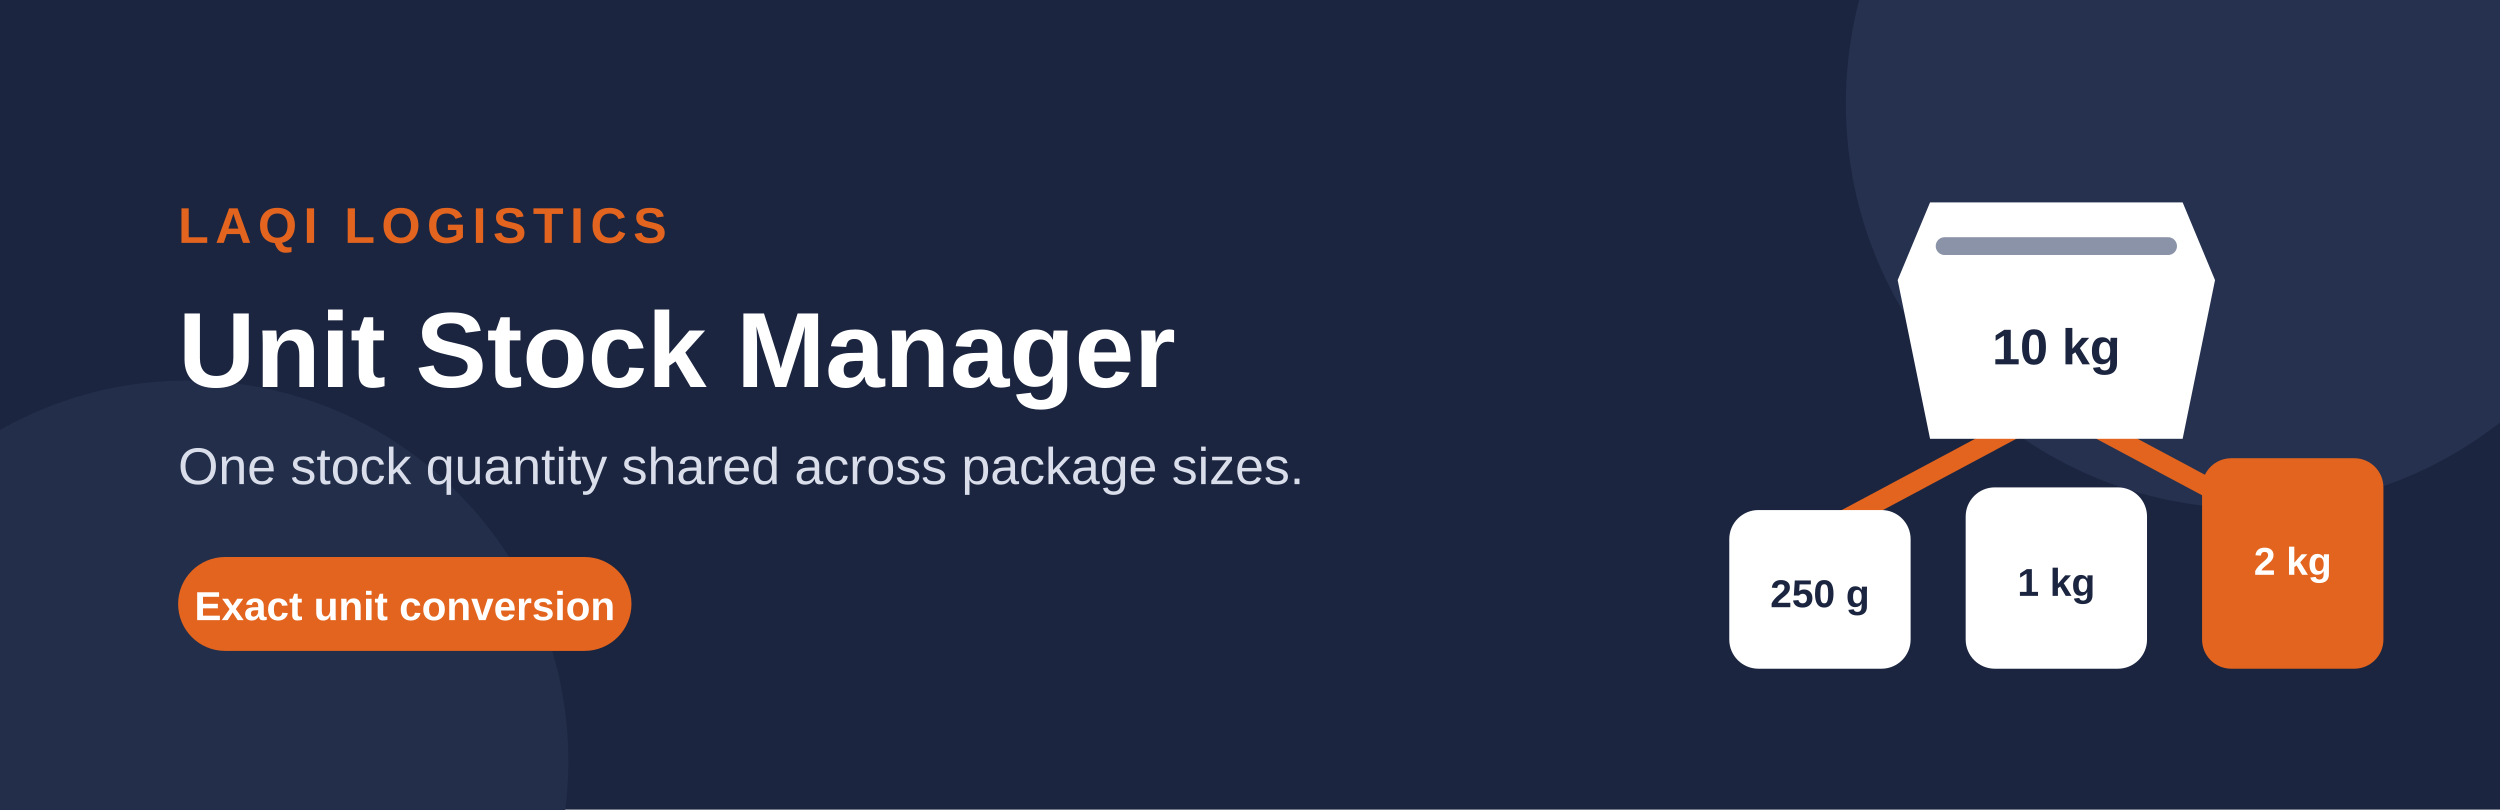
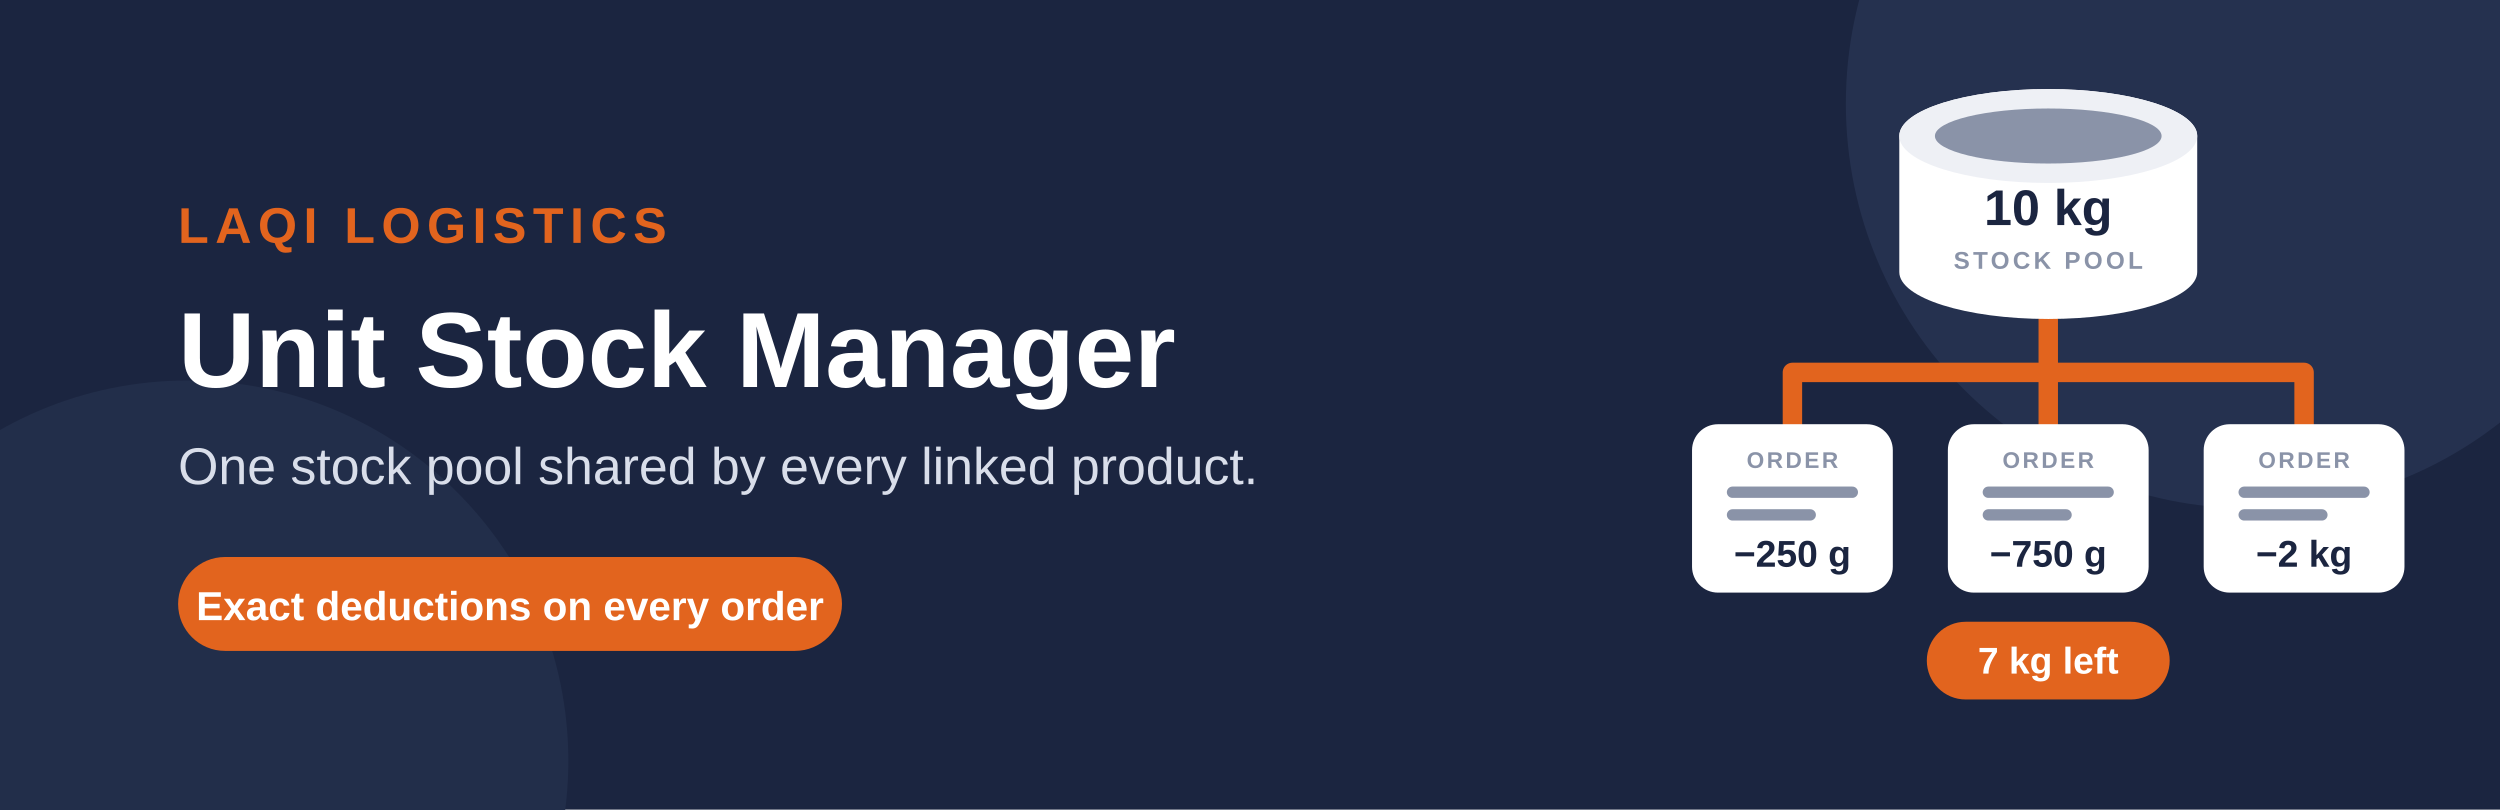
<svg xmlns="http://www.w3.org/2000/svg" viewBox="0 0 1544 500" role="img" aria-labelledby="title desc">
  <rect width="1544" height="500" fill="#1b2540" />
  <circle cx="1390" cy="64" r="250" fill="#25314f" />
  <circle cx="116" cy="470" r="235" fill="#222e4a" />
  <g transform="translate(110 92)">
    <text x="0" y="58" fill="#e2641e" font-family="Arial, sans-serif" font-size="31" font-weight="700" letter-spacing="4">LAQI LOGISTICS</text>
    <text x="0" y="147" fill="#ffffff" font-family="Arial, sans-serif" font-size="66" font-weight="700">Unit Stock Manager</text>
-     <text x="0" y="207" fill="#d9deea" font-family="Arial, sans-serif" font-size="32">One stock quantity shared across package sizes.</text>
-     <rect x="0" y="252" width="280" height="58" rx="29" fill="#e2641e" />
-     <text x="140" y="291" text-anchor="middle" fill="#ffffff" font-family="Arial, sans-serif" font-size="25" font-weight="700">Exact unit conversion</text>
+     <text x="0" y="207" fill="#d9deea" font-family="Arial, sans-serif" font-size="32">One stock pool shared by every linked product.</text>
+     <rect x="0" y="252" width="410" height="58" rx="29" fill="#e2641e" />
+     <text x="205" y="291" text-anchor="middle" fill="#ffffff" font-family="Arial, sans-serif" font-size="25" font-weight="700">Exact deductions on every order</text>
  </g>
-   <g transform="translate(1050 95)">
-     <path d="M220 78v78M220 156 74 234M220 156l146 78" fill="none" stroke="#e2641e" stroke-width="12" stroke-linecap="round" stroke-linejoin="round" />
-     <path d="M142 30h156l20 48-20 98H142l-20-98z" fill="#ffffff" />
-     <path d="M151 57h138" stroke="#8a93a8" stroke-width="11" stroke-linecap="round" />
-     <text x="220" y="130" text-anchor="middle" fill="#1b2540" font-family="Arial, sans-serif" font-size="31" font-weight="700">10 kg</text>
-     <rect x="18" y="220" width="112" height="98" rx="18" fill="#ffffff" />
-     <rect x="164" y="206" width="112" height="112" rx="18" fill="#ffffff" />
-     <rect x="310" y="188" width="112" height="130" rx="18" fill="#e2641e" />
-     <text x="74" y="280" text-anchor="middle" fill="#1b2540" font-family="Arial, sans-serif" font-size="24" font-weight="700">250 g</text>
-     <text x="220" y="273" text-anchor="middle" fill="#1b2540" font-family="Arial, sans-serif" font-size="24" font-weight="700">1 kg</text>
-     <text x="366" y="260" text-anchor="middle" fill="#ffffff" font-family="Arial, sans-serif" font-size="24" font-weight="700">2 kg</text>
+   <g transform="translate(1045 40)">
+     <path d="M220 128v62M220 190H62v32M220 190v32M220 190h158v32" fill="none" stroke="#e2641e" stroke-width="12" stroke-linecap="round" stroke-linejoin="round" />
+     <path d="M128 44c0-16 41-29 92-29s92 13 92 29v84c0 16-41 29-92 29s-92-13-92-29z" fill="#ffffff" />
+     <ellipse cx="220" cy="44" rx="92" ry="29" fill="#eef0f5" />
+     <ellipse cx="220" cy="44" rx="70" ry="17" fill="#8a93a8" />
+     <text x="220" y="99" text-anchor="middle" fill="#1b2540" font-family="Arial, sans-serif" font-size="31" font-weight="700">10 kg</text>
+     <text x="220" y="126" text-anchor="middle" fill="#8a93a8" font-family="Arial, sans-serif" font-size="15" font-weight="700" letter-spacing="2">STOCK POOL</text>
+     <g transform="translate(0 222)">
+       <rect width="124" height="104" rx="16" fill="#ffffff" />
+       <text x="62" y="27" text-anchor="middle" fill="#8a93a8" font-family="Arial, sans-serif" font-size="14" font-weight="700" letter-spacing="1.5">ORDER</text>
+       <path d="M25 42h74M25 56h48" fill="none" stroke="#8a93a8" stroke-width="7" stroke-linecap="round" />
+       <text x="62" y="88" text-anchor="middle" fill="#1b2540" font-family="Arial, sans-serif" font-size="23" font-weight="700">−250 g</text>
+     </g>
+     <g transform="translate(158 222)">
+       <rect width="124" height="104" rx="16" fill="#ffffff" />
+       <text x="62" y="27" text-anchor="middle" fill="#8a93a8" font-family="Arial, sans-serif" font-size="14" font-weight="700" letter-spacing="1.5">ORDER</text>
+       <path d="M25 42h74M25 56h48" fill="none" stroke="#8a93a8" stroke-width="7" stroke-linecap="round" />
+       <text x="62" y="88" text-anchor="middle" fill="#1b2540" font-family="Arial, sans-serif" font-size="23" font-weight="700">−750 g</text>
+     </g>
+     <g transform="translate(316 222)">
+       <rect width="124" height="104" rx="16" fill="#ffffff" />
+       <text x="62" y="27" text-anchor="middle" fill="#8a93a8" font-family="Arial, sans-serif" font-size="14" font-weight="700" letter-spacing="1.5">ORDER</text>
+       <path d="M25 42h74M25 56h48" fill="none" stroke="#8a93a8" stroke-width="7" stroke-linecap="round" />
+       <text x="62" y="88" text-anchor="middle" fill="#1b2540" font-family="Arial, sans-serif" font-size="23" font-weight="700">−2 kg</text>
+     </g>
+     <rect x="145" y="344" width="150" height="48" rx="24" fill="#e2641e" />
+     <text x="220" y="376" text-anchor="middle" fill="#ffffff" font-family="Arial, sans-serif" font-size="23" font-weight="700">7 kg left</text>
  </g>
</svg>
